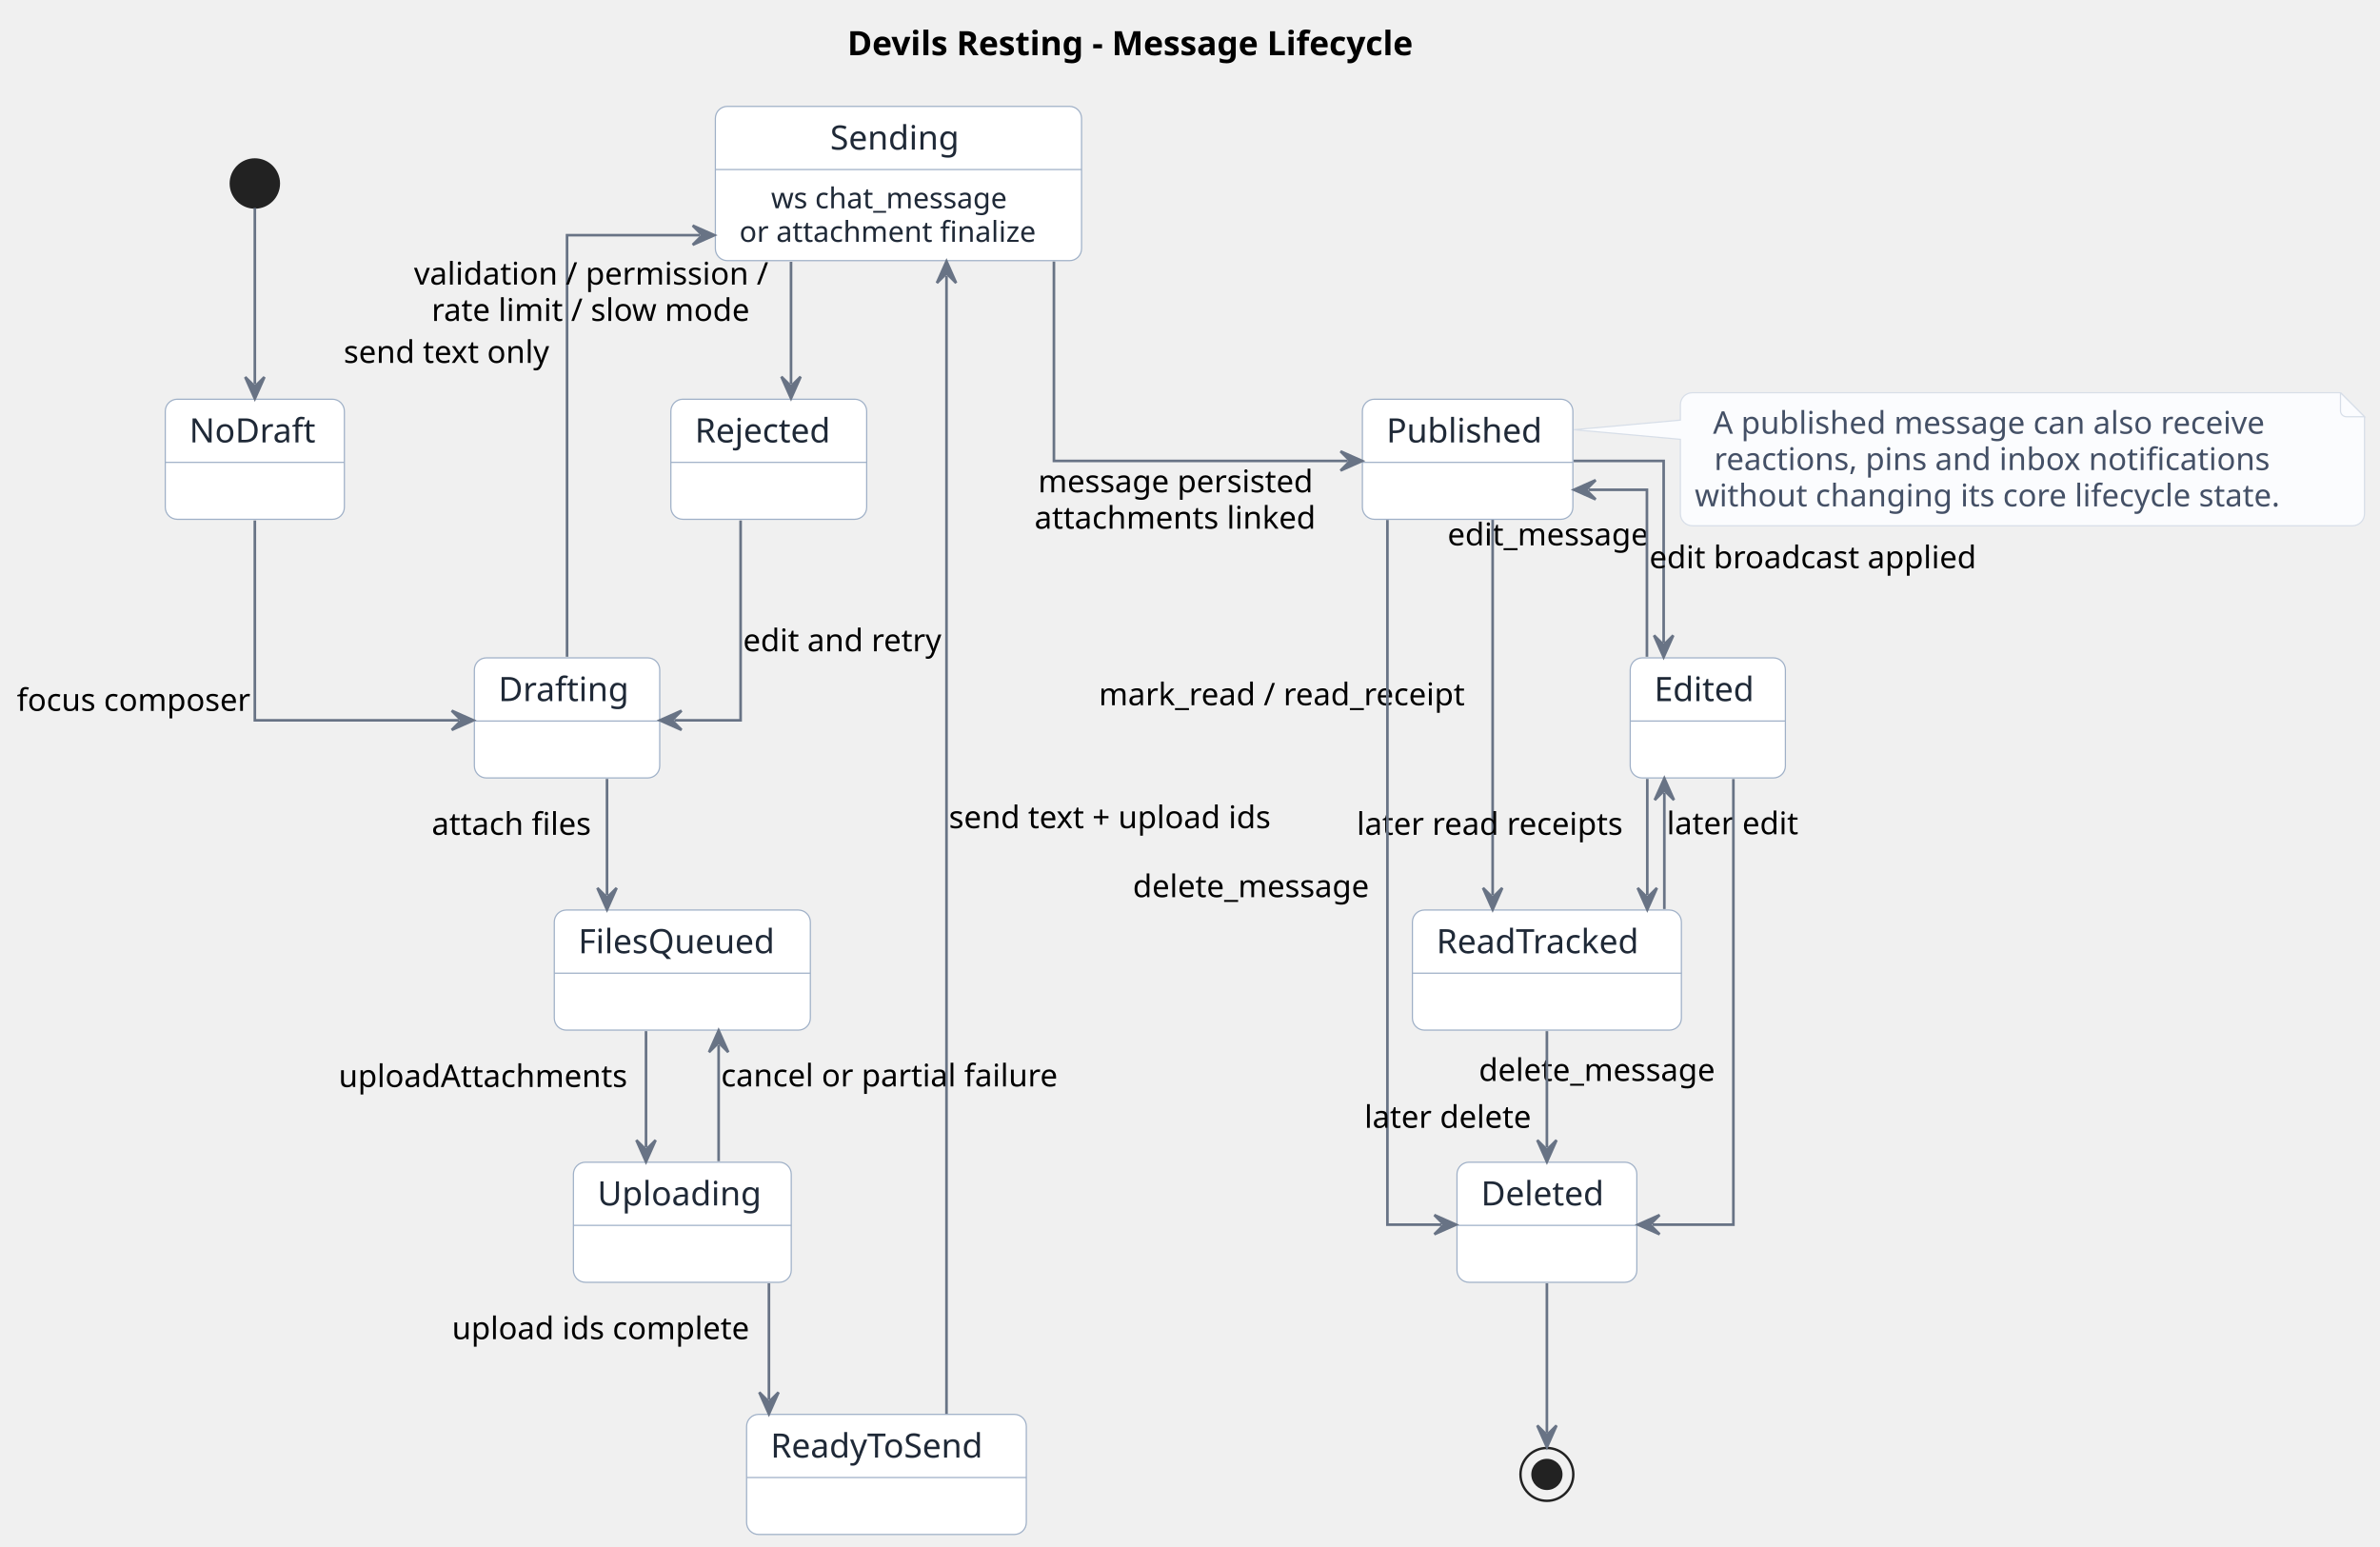
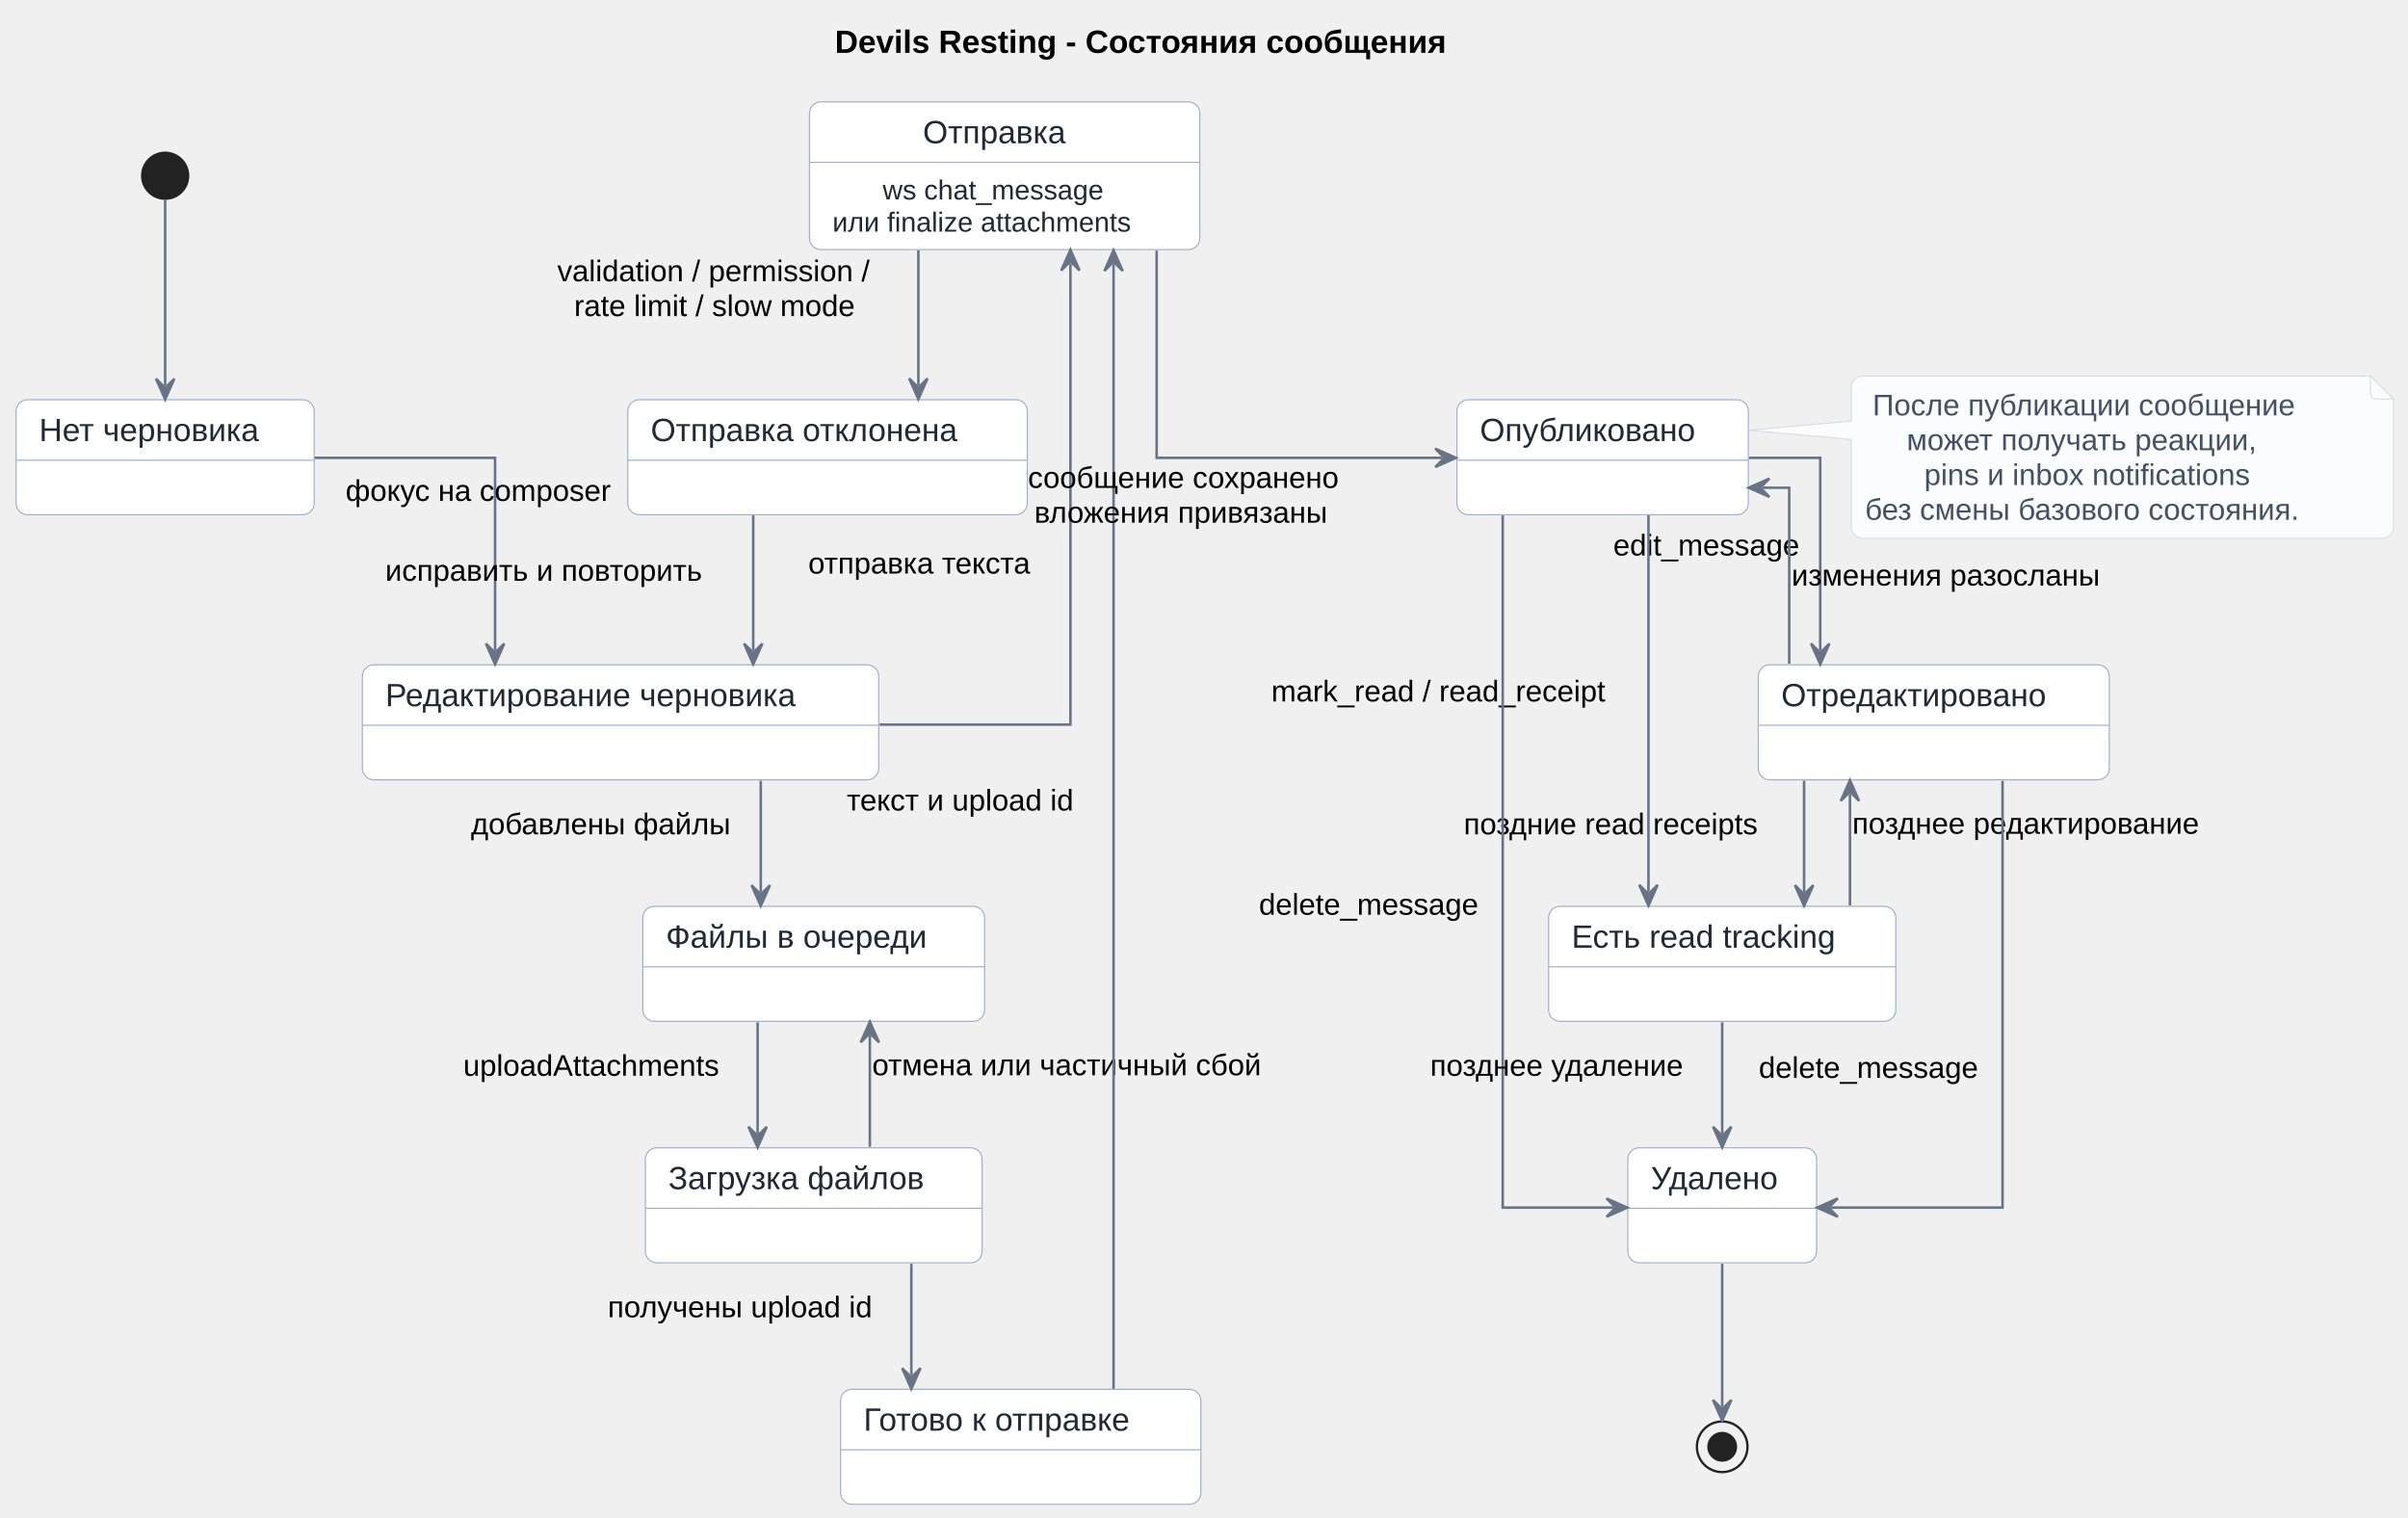
- <svg xmlns="http://www.w3.org/2000/svg" contentStyleType="text/css" data-diagram-type="STATE" height="644px" preserveAspectRatio="none" style="width:991px;height:644px;background:#FFFFFF;" version="1.1" viewBox="0 0 991 644" width="991px" zoomAndPan="magnify">
+ <svg xmlns="http://www.w3.org/2000/svg" contentStyleType="text/css" data-diagram-type="STATE" height="660px" preserveAspectRatio="none" style="width:1047px;height:660px;background:#FFFFFF;" version="1.1" viewBox="0 0 1047 660" width="1047px" zoomAndPan="magnify">
  <defs />
  <g>
    <g class="title" data-source-line="1">
-       <text fill="#000000" font-family="sans-serif" font-size="14" font-weight="bold" lengthAdjust="spacing" textLength="271.947" x="352.799" y="22.995">Devils Resting - Message Lifecycle</text>
+       <text fill="#000000" font-family="Arial" font-size="14" font-weight="bold" lengthAdjust="spacing" textLength="307.706" x="363" y="22.995">Devils Resting - Состояния сообщения</text>
    </g>
    <g>
-       <rect fill="#FFFFFF" height="64.234" rx="5" ry="5" style="stroke:#9FB0C7;stroke-width:0.5;" width="152.475" x="297.87" y="44.297" />
-       <line style="stroke:#9FB0C7;stroke-width:0.5;" x1="297.87" x2="450.345" y1="70.594" y2="70.594" />
-       <text fill="#1F2937" font-family="sans-serif" font-size="14" lengthAdjust="spacing" textLength="56.909" x="345.653" y="62.292">Sending</text>
-       <text fill="#1F2937" font-family="sans-serif" font-size="12" lengthAdjust="spacing" textLength="106.072" x="321.071" y="86.732">ws chat_message</text>
-       <text fill="#1F2937" font-family="sans-serif" font-size="12" lengthAdjust="spacing" textLength="132.475" x="307.87" y="100.701">or attachment finalize</text>
-     </g>
-     <ellipse cx="106.11" cy="76.407" fill="#222222" rx="10" ry="10" style="stroke:#222222;stroke-width:1;" />
-     <g>
-       <rect fill="#FFFFFF" height="50" rx="5" ry="5" style="stroke:#9FB0C7;stroke-width:0.5;" width="74.571" x="68.82" y="166.227" />
-       <line style="stroke:#9FB0C7;stroke-width:0.5;" x1="68.82" x2="143.391" y1="192.524" y2="192.524" />
-       <text fill="#1F2937" font-family="sans-serif" font-size="14" lengthAdjust="spacing" textLength="54.571" x="78.82" y="184.222">NoDraft</text>
+       <rect fill="#FFFFFF" height="50" rx="5" ry="5" style="stroke:#9FB0C7;stroke-width:0.5;" width="129.621" x="7" y="173.797" />
+       <line style="stroke:#9FB0C7;stroke-width:0.5;" x1="7" x2="136.621" y1="200.094" y2="200.094" />
+       <text fill="#1F2937" font-family="Arial" font-size="14" lengthAdjust="spacing" textLength="109.621" x="17" y="191.792">Нет черновика</text>
    </g>
    <g>
-       <rect fill="#FFFFFF" height="50" rx="5" ry="5" style="stroke:#9FB0C7;stroke-width:0.5;" width="77.183" x="197.52" y="273.927" />
-       <line style="stroke:#9FB0C7;stroke-width:0.5;" x1="197.52" x2="274.703" y1="300.224" y2="300.224" />
-       <text fill="#1F2937" font-family="sans-serif" font-size="14" lengthAdjust="spacing" textLength="57.183" x="207.52" y="291.922">Drafting</text>
+       <rect fill="#FFFFFF" height="50" rx="5" ry="5" style="stroke:#9FB0C7;stroke-width:0.5;" width="224.497" x="157.56" y="289.067" />
+       <line style="stroke:#9FB0C7;stroke-width:0.5;" x1="157.56" x2="382.057" y1="315.364" y2="315.364" />
+       <text fill="#1F2937" font-family="Arial" font-size="14" lengthAdjust="spacing" textLength="204.497" x="167.56" y="307.062">Редактирование черновика</text>
    </g>
    <g>
-       <rect fill="#FFFFFF" height="50" rx="5" ry="5" style="stroke:#9FB0C7;stroke-width:0.5;" width="106.618" x="230.8" y="378.927" />
-       <line style="stroke:#9FB0C7;stroke-width:0.5;" x1="230.8" x2="337.418" y1="405.224" y2="405.224" />
-       <text fill="#1F2937" font-family="sans-serif" font-size="14" lengthAdjust="spacing" textLength="86.618" x="240.8" y="396.922">FilesQueued</text>
+       <rect fill="#FFFFFF" height="50" rx="5" ry="5" style="stroke:#9FB0C7;stroke-width:0.5;" width="148.611" x="279.5" y="394.067" />
+       <line style="stroke:#9FB0C7;stroke-width:0.5;" x1="279.5" x2="428.111" y1="420.364" y2="420.364" />
+       <text fill="#1F2937" font-family="Arial" font-size="14" lengthAdjust="spacing" textLength="128.611" x="289.5" y="412.062">Файлы в очереди</text>
    </g>
    <g>
-       <rect fill="#FFFFFF" height="50" rx="5" ry="5" style="stroke:#9FB0C7;stroke-width:0.5;" width="90.704" x="238.76" y="483.927" />
-       <line style="stroke:#9FB0C7;stroke-width:0.5;" x1="238.76" x2="329.464" y1="510.224" y2="510.224" />
-       <text fill="#1F2937" font-family="sans-serif" font-size="14" lengthAdjust="spacing" textLength="70.704" x="248.76" y="501.922">Uploading</text>
+       <rect fill="#FFFFFF" height="50" rx="5" ry="5" style="stroke:#9FB0C7;stroke-width:0.5;" width="146.424" x="280.6" y="499.067" />
+       <line style="stroke:#9FB0C7;stroke-width:0.5;" x1="280.6" x2="427.024" y1="525.364" y2="525.364" />
+       <text fill="#1F2937" font-family="Arial" font-size="14" lengthAdjust="spacing" textLength="126.424" x="290.6" y="517.062">Загрузка файлов</text>
    </g>
    <g>
-       <rect fill="#FFFFFF" height="50" rx="5" ry="5" style="stroke:#9FB0C7;stroke-width:0.5;" width="116.469" x="310.87" y="588.927" />
-       <line style="stroke:#9FB0C7;stroke-width:0.5;" x1="310.87" x2="427.339" y1="615.224" y2="615.224" />
-       <text fill="#1F2937" font-family="sans-serif" font-size="14" lengthAdjust="spacing" textLength="96.469" x="320.87" y="606.922">ReadyToSend</text>
+       <rect fill="#FFFFFF" height="50" rx="5" ry="5" style="stroke:#9FB0C7;stroke-width:0.5;" width="156.657" x="365.48" y="604.067" />
+       <line style="stroke:#9FB0C7;stroke-width:0.5;" x1="365.48" x2="522.137" y1="630.364" y2="630.364" />
+       <text fill="#1F2937" font-family="Arial" font-size="14" lengthAdjust="spacing" textLength="136.657" x="375.48" y="622.062">Готово к отправке</text>
    </g>
    <g>
-       <rect fill="#FFFFFF" height="50" rx="5" ry="5" style="stroke:#9FB0C7;stroke-width:0.5;" width="87.648" x="567.28" y="166.227" />
-       <line style="stroke:#9FB0C7;stroke-width:0.5;" x1="567.28" x2="654.928" y1="192.524" y2="192.524" />
-       <text fill="#1F2937" font-family="sans-serif" font-size="14" lengthAdjust="spacing" textLength="67.648" x="577.28" y="184.222">Published</text>
+       <rect fill="#FFFFFF" height="64.234" rx="5" ry="5" style="stroke:#9FB0C7;stroke-width:0.5;" width="169.719" x="351.95" y="44.297" />
+       <line style="stroke:#9FB0C7;stroke-width:0.5;" x1="351.95" x2="521.669" y1="70.594" y2="70.594" />
+       <text fill="#1F2937" font-family="Arial" font-size="14" lengthAdjust="spacing" textLength="71.08" x="401.269" y="62.292">Отправка</text>
+       <text fill="#1F2937" font-family="Arial" font-size="12" lengthAdjust="spacing" textLength="106.072" x="383.773" y="86.732">ws chat_message</text>
+       <text fill="#1F2937" font-family="Arial" font-size="12" lengthAdjust="spacing" textLength="149.719" x="361.95" y="100.701">или finalize attachments</text>
    </g>
    <g>
-       <rect fill="#FFFFFF" height="50" rx="5" ry="5" style="stroke:#9FB0C7;stroke-width:0.5;" width="81.53" x="279.34" y="166.227" />
-       <line style="stroke:#9FB0C7;stroke-width:0.5;" x1="279.34" x2="360.87" y1="192.524" y2="192.524" />
-       <text fill="#1F2937" font-family="sans-serif" font-size="14" lengthAdjust="spacing" textLength="61.53" x="289.34" y="184.222">Rejected</text>
+       <rect fill="#FFFFFF" height="50" rx="5" ry="5" style="stroke:#9FB0C7;stroke-width:0.5;" width="173.72" x="272.95" y="173.797" />
+       <line style="stroke:#9FB0C7;stroke-width:0.5;" x1="272.95" x2="446.67" y1="200.094" y2="200.094" />
+       <text fill="#1F2937" font-family="Arial" font-size="14" lengthAdjust="spacing" textLength="153.72" x="282.95" y="191.792">Отправка отклонена</text>
    </g>
    <g>
-       <rect fill="#FFFFFF" height="50" rx="5" ry="5" style="stroke:#9FB0C7;stroke-width:0.5;" width="64.611" x="678.8" y="273.927" />
-       <line style="stroke:#9FB0C7;stroke-width:0.5;" x1="678.8" x2="743.411" y1="300.224" y2="300.224" />
-       <text fill="#1F2937" font-family="sans-serif" font-size="14" lengthAdjust="spacing" textLength="44.611" x="688.8" y="291.922">Edited</text>
+       <rect fill="#FFFFFF" height="50" rx="5" ry="5" style="stroke:#9FB0C7;stroke-width:0.5;" width="126.709" x="633.46" y="173.797" />
+       <line style="stroke:#9FB0C7;stroke-width:0.5;" x1="633.46" x2="760.169" y1="200.094" y2="200.094" />
+       <text fill="#1F2937" font-family="Arial" font-size="14" lengthAdjust="spacing" textLength="106.709" x="643.46" y="191.792">Опубликовано</text>
    </g>
    <g>
-       <rect fill="#FFFFFF" height="50" rx="5" ry="5" style="stroke:#9FB0C7;stroke-width:0.5;" width="111.998" x="588.11" y="378.927" />
-       <line style="stroke:#9FB0C7;stroke-width:0.5;" x1="588.11" x2="700.108" y1="405.224" y2="405.224" />
-       <text fill="#1F2937" font-family="sans-serif" font-size="14" lengthAdjust="spacing" textLength="91.998" x="598.11" y="396.922">ReadTracked</text>
+       <rect fill="#FFFFFF" height="50" rx="5" ry="5" style="stroke:#9FB0C7;stroke-width:0.5;" width="152.644" x="764.49" y="289.067" />
+       <line style="stroke:#9FB0C7;stroke-width:0.5;" x1="764.49" x2="917.135" y1="315.364" y2="315.364" />
+       <text fill="#1F2937" font-family="Arial" font-size="14" lengthAdjust="spacing" textLength="132.644" x="774.49" y="307.062">Отредактировано</text>
    </g>
    <g>
-       <rect fill="#FFFFFF" height="50" rx="5" ry="5" style="stroke:#9FB0C7;stroke-width:0.5;" width="74.886" x="606.67" y="483.927" />
-       <line style="stroke:#9FB0C7;stroke-width:0.5;" x1="606.67" x2="681.556" y1="510.224" y2="510.224" />
-       <text fill="#1F2937" font-family="sans-serif" font-size="14" lengthAdjust="spacing" textLength="54.886" x="616.67" y="501.922">Deleted</text>
+       <rect fill="#FFFFFF" height="50" rx="5" ry="5" style="stroke:#9FB0C7;stroke-width:0.5;" width="150.963" x="673.33" y="394.067" />
+       <line style="stroke:#9FB0C7;stroke-width:0.5;" x1="673.33" x2="824.293" y1="420.364" y2="420.364" />
+       <text fill="#1F2937" font-family="Arial" font-size="14" lengthAdjust="spacing" textLength="130.963" x="683.33" y="412.062">Есть read tracking</text>
    </g>
-     <ellipse cx="644.11" cy="613.927" fill="none" rx="11" ry="11" style="stroke:#222222;stroke-width:1;" />
-     <ellipse cx="644.11" cy="613.927" fill="#222222" rx="6" ry="6" style="stroke:#222222;stroke-width:1;" />
-     <g class="entity" data-qualified-name="GMN2" data-source-line="52" id="ent0003">
-       <path d="M699.68,168.527 L699.68,174.927 L655.37,178.927 L699.68,182.927 L699.68,213.925 A5,5 0 0 0 704.68,218.925 L979.546,218.925 A5,5 0 0 0 984.546,213.925 L984.546,173.527 L974.546,163.527 L704.68,163.527 A5,5 0 0 0 699.68,168.527" fill="#FBFCFE" style="stroke:#D7DEE8;stroke-width:0.5;" />
-       <path d="M974.546,163.527 L974.546,171.027 A2.5,2.5 0 0 0 977.046,173.527 L984.546,173.527 L974.546,163.527" fill="#FBFCFE" style="stroke:#D7DEE8;stroke-width:0.5;" />
-       <text fill="#445066" font-family="sans-serif" font-size="13" lengthAdjust="spacing" textLength="248.657" x="713.284" y="180.594">A published message can also receive</text>
-       <text fill="#445066" font-family="sans-serif" font-size="13" lengthAdjust="spacing" textLength="247.755" x="713.735" y="195.727">reactions, pins and inbox notifications</text>
-       <text fill="#445066" font-family="sans-serif" font-size="13" lengthAdjust="spacing" textLength="263.866" x="705.68" y="210.859">without changing its core lifecycle state.</text>
+     <g>
+       <rect fill="#FFFFFF" height="50" rx="5" ry="5" style="stroke:#9FB0C7;stroke-width:0.5;" width="82.07" x="707.78" y="499.067" />
+       <line style="stroke:#9FB0C7;stroke-width:0.5;" x1="707.78" x2="789.85" y1="525.364" y2="525.364" />
+       <text fill="#1F2937" font-family="Arial" font-size="14" lengthAdjust="spacing" textLength="62.07" x="717.78" y="517.062">Удалено</text>
    </g>
-     <g class="link" data-entity-1="ent0002" data-entity-2="ent0003" data-link-type="dependency" data-source-line="22" id="lnk4">
-       <path d="M106.11,86.597 C106.11,104.277 106.11,135.097 106.11,159.997" fill="none" id="*start*-to-NoDraft" style="stroke:#687385;stroke-width:1.1;" />
-       <polygon fill="#687385" points="106.11,165.997,110.11,156.997,106.11,160.997,102.11,156.997,106.11,165.997" style="stroke:#687385;stroke-width:1.1;" />
+     <ellipse cx="71.81" cy="76.417" fill="#222222" rx="10" ry="10" style="stroke:#222222;stroke-width:1;" />
+     <ellipse cx="748.81" cy="629.067" fill="none" rx="11" ry="11" style="stroke:#222222;stroke-width:1;" />
+     <ellipse cx="748.81" cy="629.067" fill="#222222" rx="6" ry="6" style="stroke:#222222;stroke-width:1;" />
+     <g class="entity" data-qualified-name="GMN2" data-source-line="65" id="ent0003">
+       <path d="M804.92,168.537 L804.92,183.067 L760.37,187.067 L804.92,191.067 L804.92,229.068 A5,5 0 0 0 809.92,234.068 L1035.706,234.068 A5,5 0 0 0 1040.706,229.068 L1040.706,173.537 L1030.706,163.537 L809.92,163.537 A5,5 0 0 0 804.92,168.537" fill="#FBFCFE" style="stroke:#D7DEE8;stroke-width:0.5;" />
+       <path d="M1030.706,163.537 L1030.706,171.037 A2.5,2.5 0 0 0 1033.206,173.537 L1040.706,173.537 L1030.706,163.537" fill="#FBFCFE" style="stroke:#D7DEE8;stroke-width:0.5;" />
+       <text fill="#445066" font-family="Arial" font-size="13" lengthAdjust="spacing" textLength="208.241" x="814.192" y="180.604">После публикации сообщение</text>
+       <text fill="#445066" font-family="Arial" font-size="13" lengthAdjust="spacing" textLength="178.591" x="829.017" y="195.737">может получать реакции,</text>
+       <text fill="#445066" font-family="Arial" font-size="13" lengthAdjust="spacing" textLength="163.351" x="836.638" y="210.869">pins и inbox notifications</text>
+       <text fill="#445066" font-family="Arial" font-size="13" lengthAdjust="spacing" textLength="214.786" x="810.92" y="226.002">без смены базового состояния.</text>
    </g>
-     <g class="link" data-entity-1="ent0003" data-entity-2="ent0005" data-link-type="dependency" data-source-line="24" id="lnk6">
-       <path d="M106.11,216.717 C106.11,248.837 106.11,299.927 106.11,299.927 C106.11,299.927 152.81,299.927 191.1,299.927" fill="none" id="NoDraft-to-Drafting" style="stroke:#687385;stroke-width:1.1;" />
-       <polygon fill="#687385" points="197.1,299.927,188.1,295.927,192.1,299.927,188.1,303.927,197.1,299.927" style="stroke:#687385;stroke-width:1.1;" />
-       <text fill="#000000" font-family="sans-serif" font-size="13" lengthAdjust="spacing" textLength="102.908" x="7" y="295.994">focus composer</text>
+     <g class="link" data-entity-1="ent0002" data-entity-2="ent0002" data-link-type="dependency" data-source-line="35" id="lnk3">
+       <path d="M71.81,86.857 C71.81,105.927 71.81,140.917 71.81,167.657" fill="none" id="*start*-to-NoDraft" style="stroke:#687385;stroke-width:1.1;" />
+       <polygon fill="#687385" points="71.81,173.657,75.81,164.657,71.81,168.657,67.81,164.657,71.81,173.657" style="stroke:#687385;stroke-width:1.1;" />
    </g>
-     <g class="link" data-entity-1="ent0005" data-entity-2="ent0007" data-link-type="dependency" data-source-line="25" id="lnk8">
-       <path d="M252.75,324.347 C252.75,340.857 252.75,356.277 252.75,372.747" fill="none" id="Drafting-to-FilesQueued" style="stroke:#687385;stroke-width:1.1;" />
-       <polygon fill="#687385" points="252.75,378.747,256.75,369.747,252.75,373.747,248.75,369.747,252.75,378.747" style="stroke:#687385;stroke-width:1.1;" />
-       <text fill="#000000" font-family="sans-serif" font-size="13" lengthAdjust="spacing" textLength="72.217" x="179.75" y="347.614">attach files</text>
+     <g class="link" data-entity-1="ent0002" data-entity-2="ent0003" data-link-type="dependency" data-source-line="37" id="lnk4">
+       <path d="M136.82,199.067 C174.77,199.067 215.26,199.067 215.26,199.067 C215.26,199.067 215.26,248.977 215.26,282.827" fill="none" id="NoDraft-to-Drafting" style="stroke:#687385;stroke-width:1.1;" />
+       <polygon fill="#687385" points="215.26,288.827,219.26,279.827,215.26,283.827,211.26,279.827,215.26,288.827" style="stroke:#687385;stroke-width:1.1;" />
+       <text fill="#000000" font-family="Arial" font-size="13" lengthAdjust="spacing" textLength="130.578" x="150.26" y="217.794">фокус на composer</text>
    </g>
-     <g class="link" data-entity-1="ent0007" data-entity-2="ent0009" data-link-type="dependency" data-source-line="26" id="lnk10">
-       <path d="M268.99,429.347 C268.99,445.857 268.99,461.277 268.99,477.747" fill="none" id="FilesQueued-to-Uploading" style="stroke:#687385;stroke-width:1.1;" />
-       <polygon fill="#687385" points="268.99,483.747,272.99,474.747,268.99,478.747,264.99,474.747,268.99,483.747" style="stroke:#687385;stroke-width:1.1;" />
-       <text fill="#000000" font-family="sans-serif" font-size="13" lengthAdjust="spacing" textLength="127.486" x="140.99" y="452.614">uploadAttachments</text>
+     <g class="link" data-entity-1="ent0003" data-entity-2="ent0004" data-link-type="dependency" data-source-line="38" id="lnk5">
+       <path d="M330.78,339.487 C330.78,355.997 330.78,371.417 330.78,387.887" fill="none" id="Drafting-to-FilesQueued" style="stroke:#687385;stroke-width:1.1;" />
+       <polygon fill="#687385" points="330.78,393.887,334.78,384.887,330.78,388.887,326.78,384.887,330.78,393.887" style="stroke:#687385;stroke-width:1.1;" />
+       <text fill="#000000" font-family="Arial" font-size="13" lengthAdjust="spacing" textLength="125.893" x="204.78" y="362.754">добавлены файлы</text>
    </g>
-     <g class="link" data-entity-1="ent0009" data-entity-2="ent0007" data-link-type="dependency" data-source-line="27" id="lnk11">
-       <path d="M299.23,483.507 C299.23,466.997 299.23,451.577 299.23,435.107" fill="none" id="Uploading-to-FilesQueued" style="stroke:#687385;stroke-width:1.1;" />
-       <polygon fill="#687385" points="299.23,429.107,295.23,438.107,299.23,434.107,303.23,438.107,299.23,429.107" style="stroke:#687385;stroke-width:1.1;" />
-       <text fill="#000000" font-family="sans-serif" font-size="13" lengthAdjust="spacing" textLength="151.004" x="300.23" y="452.374">cancel or partial failure</text>
+     <g class="link" data-entity-1="ent0004" data-entity-2="ent0005" data-link-type="dependency" data-source-line="39" id="lnk6">
+       <path d="M329.41,444.487 C329.41,460.997 329.41,476.417 329.41,492.887" fill="none" id="FilesQueued-to-Uploading" style="stroke:#687385;stroke-width:1.1;" />
+       <polygon fill="#687385" points="329.41,498.887,333.41,489.887,329.41,493.887,325.41,489.887,329.41,498.887" style="stroke:#687385;stroke-width:1.1;" />
+       <text fill="#000000" font-family="Arial" font-size="13" lengthAdjust="spacing" textLength="127.486" x="201.41" y="467.754">uploadAttachments</text>
    </g>
-     <g class="link" data-entity-1="ent0009" data-entity-2="ent0012" data-link-type="dependency" data-source-line="28" id="lnk13">
-       <path d="M320.17,534.347 C320.17,550.857 320.17,566.277 320.17,582.747" fill="none" id="Uploading-to-ReadyToSend" style="stroke:#687385;stroke-width:1.1;" />
-       <polygon fill="#687385" points="320.17,588.747,324.17,579.747,320.17,583.747,316.17,579.747,320.17,588.747" style="stroke:#687385;stroke-width:1.1;" />
-       <text fill="#000000" font-family="sans-serif" font-size="13" lengthAdjust="spacing" textLength="131.898" x="188.17" y="557.614">upload ids complete</text>
+     <g class="link" data-entity-1="ent0005" data-entity-2="ent0004" data-link-type="dependency" data-source-line="40" id="lnk7">
+       <path d="M378.21,498.647 C378.21,482.137 378.21,466.717 378.21,450.247" fill="none" id="Uploading-to-FilesQueued" style="stroke:#687385;stroke-width:1.1;" />
+       <polygon fill="#687385" points="378.21,444.247,374.21,453.247,378.21,449.247,382.21,453.247,378.21,444.247" style="stroke:#687385;stroke-width:1.1;" />
+       <text fill="#000000" font-family="Arial" font-size="13" lengthAdjust="spacing" textLength="192.677" x="379.21" y="467.514">отмена или частичный сбой</text>
    </g>
-     <g class="link" data-entity-1="ent0005" data-entity-2="ent0002" data-link-type="dependency" data-source-line="30" id="lnk14">
-       <path d="M236.11,273.467 C236.11,219.387 236.11,97.927 236.11,97.927 C236.11,97.927 259.68,97.927 291.44,97.927" fill="none" id="Drafting-to-Sending" style="stroke:#687385;stroke-width:1.1;" />
-       <polygon fill="#687385" points="297.44,97.927,288.44,93.927,292.44,97.927,288.44,101.927,297.44,97.927" style="stroke:#687385;stroke-width:1.1;" />
-       <text fill="#000000" font-family="sans-serif" font-size="13" lengthAdjust="spacing" textLength="92.911" x="143.11" y="151.104">send text only</text>
+     <g class="link" data-entity-1="ent0005" data-entity-2="ent0006" data-link-type="dependency" data-source-line="41" id="lnk8">
+       <path d="M396.25,549.487 C396.25,565.997 396.25,581.417 396.25,597.887" fill="none" id="Uploading-to-ReadyToSend" style="stroke:#687385;stroke-width:1.1;" />
+       <polygon fill="#687385" points="396.25,603.887,400.25,594.887,396.25,598.887,392.25,594.887,396.25,603.887" style="stroke:#687385;stroke-width:1.1;" />
+       <text fill="#000000" font-family="Arial" font-size="13" lengthAdjust="spacing" textLength="131.301" x="264.25" y="572.754">получены upload id</text>
    </g>
-     <g class="link" data-entity-1="ent0012" data-entity-2="ent0002" data-link-type="dependency" data-source-line="31" id="lnk15">
-       <path d="M394.11,588.727 C394.11,500.717 394.11,213.137 394.11,114.817" fill="none" id="ReadyToSend-to-Sending" style="stroke:#687385;stroke-width:1.1;" />
-       <polygon fill="#687385" points="394.11,108.817,390.11,117.817,394.11,113.817,398.11,117.817,394.11,108.817" style="stroke:#687385;stroke-width:1.1;" />
-       <text fill="#000000" font-family="sans-serif" font-size="13" lengthAdjust="spacing" textLength="147.481" x="395.11" y="344.834">send text + upload ids</text>
+     <g class="link" data-entity-1="ent0003" data-entity-2="ent0007" data-link-type="dependency" data-source-line="43" id="lnk9">
+       <path d="M382.46,315.067 C425.95,315.067 465.42,315.067 465.42,315.067 C465.42,315.067 465.42,179.747 465.42,114.607" fill="none" id="Drafting-to-Sending" style="stroke:#687385;stroke-width:1.1;" />
+       <polygon fill="#687385" points="465.42,108.607,461.42,117.607,465.42,113.607,469.42,117.607,465.42,108.607" style="stroke:#687385;stroke-width:1.1;" />
+       <text fill="#000000" font-family="Arial" font-size="13" lengthAdjust="spacing" textLength="113.966" x="351.42" y="249.384">отправка текста</text>
    </g>
-     <g class="link" data-entity-1="ent0002" data-entity-2="ent0016" data-link-type="dependency" data-source-line="34" id="lnk17">
-       <path d="M438.84,108.897 C438.84,143.067 438.84,191.927 438.84,191.927 C438.84,191.927 510.16,191.927 561.19,191.927" fill="none" id="Sending-to-Published" style="stroke:#687385;stroke-width:1.1;" />
-       <polygon fill="#687385" points="567.19,191.927,558.19,187.927,562.19,191.927,558.19,195.927,567.19,191.927" style="stroke:#687385;stroke-width:1.1;" />
-       <text fill="#000000" font-family="sans-serif" font-size="13" lengthAdjust="spacing" textLength="122.656" x="432.251" y="204.994">message persisted</text>
-       <text fill="#000000" font-family="sans-serif" font-size="13" lengthAdjust="spacing" textLength="125.658" x="430.75" y="220.127">attachments linked</text>
+     <g class="link" data-entity-1="ent0006" data-entity-2="ent0007" data-link-type="dependency" data-source-line="44" id="lnk10">
+       <path d="M484.17,603.887 C484.17,514.037 484.17,215.227 484.17,114.807" fill="none" id="ReadyToSend-to-Sending" style="stroke:#687385;stroke-width:1.1;" />
+       <polygon fill="#687385" points="484.17,108.807,480.17,117.807,484.17,113.807,488.17,117.807,484.17,108.807" style="stroke:#687385;stroke-width:1.1;" />
+       <text fill="#000000" font-family="Arial" font-size="13" lengthAdjust="spacing" textLength="115.127" x="368.17" y="352.414">текст и upload id</text>
    </g>
-     <g class="link" data-entity-1="ent0002" data-entity-2="ent0018" data-link-type="dependency" data-source-line="35" id="lnk19">
-       <path d="M329.37,109.007 C329.37,127.037 329.37,143.117 329.37,159.857" fill="none" id="Sending-to-Rejected" style="stroke:#687385;stroke-width:1.1;" />
-       <polygon fill="#687385" points="329.37,165.857,333.37,156.857,329.37,160.857,325.37,156.857,329.37,165.857" style="stroke:#687385;stroke-width:1.1;" />
-       <text fill="#000000" font-family="sans-serif" font-size="13" lengthAdjust="spacing" textLength="156.381" x="172.37" y="118.494">validation / permission /</text>
-       <text fill="#000000" font-family="sans-serif" font-size="13" lengthAdjust="spacing" textLength="141.75" x="179.686" y="133.627">rate limit / slow mode</text>
+     <g class="link" data-entity-1="ent0007" data-entity-2="ent0009" data-link-type="dependency" data-source-line="47" id="lnk11">
+       <path d="M502.92,108.967 C502.92,145.297 502.92,199.067 502.92,199.067 C502.92,199.067 570.54,199.067 627.05,199.067" fill="none" id="Sending-to-Published" style="stroke:#687385;stroke-width:1.1;" />
+       <polygon fill="#687385" points="633.05,199.067,624.05,195.067,628.05,199.067,624.05,203.067,633.05,199.067" style="stroke:#687385;stroke-width:1.1;" />
+       <text fill="#000000" font-family="Arial" font-size="13" lengthAdjust="spacing" textLength="152.356" x="446.94" y="212.134">сообщение сохранено</text>
+       <text fill="#000000" font-family="Arial" font-size="13" lengthAdjust="spacing" textLength="146.859" x="449.688" y="227.267">вложения привязаны</text>
    </g>
-     <g class="link" data-entity-1="ent0018" data-entity-2="ent0005" data-link-type="dependency" data-source-line="36" id="lnk20">
-       <path d="M308.38,216.717 C308.38,248.837 308.38,299.927 308.38,299.927 C308.38,299.927 297.97,299.927 280.78,299.927" fill="none" id="Rejected-to-Drafting" style="stroke:#687385;stroke-width:1.1;" />
-       <polygon fill="#687385" points="274.78,299.927,283.78,303.927,279.78,299.927,283.78,295.927,274.78,299.927" style="stroke:#687385;stroke-width:1.1;" />
-       <text fill="#000000" font-family="sans-serif" font-size="13" lengthAdjust="spacing" textLength="89.159" x="309.38" y="271.184">edit and retry</text>
+     <g class="link" data-entity-1="ent0007" data-entity-2="ent0008" data-link-type="dependency" data-source-line="48" id="lnk12">
+       <path d="M399.31,108.897 C399.31,129.147 399.31,148.827 399.31,167.547" fill="none" id="Sending-to-Rejected" style="stroke:#687385;stroke-width:1.1;" />
+       <polygon fill="#687385" points="399.31,173.547,403.31,164.547,399.31,168.547,395.31,164.547,399.31,173.547" style="stroke:#687385;stroke-width:1.1;" />
+       <text fill="#000000" font-family="Arial" font-size="13" lengthAdjust="spacing" textLength="156.381" x="242.31" y="122.294">validation / permission /</text>
+       <text fill="#000000" font-family="Arial" font-size="13" lengthAdjust="spacing" textLength="141.75" x="249.626" y="137.427">rate limit / slow mode</text>
    </g>
-     <g class="link" data-entity-1="ent0016" data-entity-2="ent0021" data-link-type="dependency" data-source-line="38" id="lnk22">
-       <path d="M655.26,191.927 C674.49,191.927 692.72,191.927 692.72,191.927 C692.72,191.927 692.72,235.927 692.72,267.567" fill="none" id="Published-to-Edited" style="stroke:#687385;stroke-width:1.1;" />
-       <polygon fill="#687385" points="692.72,273.567,696.72,264.567,692.72,268.567,688.72,264.567,692.72,273.567" style="stroke:#687385;stroke-width:1.1;" />
-       <text fill="#000000" font-family="sans-serif" font-size="13" lengthAdjust="spacing" textLength="89.883" x="602.72" y="227.084">edit_message</text>
+     <g class="link" data-entity-1="ent0008" data-entity-2="ent0003" data-link-type="dependency" data-source-line="49" id="lnk13">
+       <path d="M327.5,224.097 C327.5,243.317 327.5,263.627 327.5,282.827" fill="none" id="Rejected-to-Drafting" style="stroke:#687385;stroke-width:1.1;" />
+       <polygon fill="#687385" points="327.5,288.827,331.5,279.827,327.5,283.827,323.5,279.827,327.5,288.827" style="stroke:#687385;stroke-width:1.1;" />
+       <text fill="#000000" font-family="Arial" font-size="13" lengthAdjust="spacing" textLength="159.948" x="167.5" y="252.534">исправить и повторить</text>
    </g>
-     <g class="link" data-entity-1="ent0021" data-entity-2="ent0016" data-link-type="dependency" data-source-line="39" id="lnk23">
-       <path d="M685.76,273.467 C685.76,245.327 685.76,203.927 685.76,203.927 C685.76,203.927 677.47,203.927 661.4,203.927" fill="none" id="Edited-to-Published" style="stroke:#687385;stroke-width:1.1;" />
-       <polygon fill="#687385" points="655.4,203.927,664.4,207.927,660.4,203.927,664.4,199.927,655.4,203.927" style="stroke:#687385;stroke-width:1.1;" />
-       <text fill="#000000" font-family="sans-serif" font-size="13" lengthAdjust="spacing" textLength="145.92" x="686.76" y="236.584">edit broadcast applied</text>
+     <g class="link" data-entity-1="ent0009" data-entity-2="ent0010" data-link-type="dependency" data-source-line="51" id="lnk14">
+       <path d="M760.46,199.067 C777.57,199.067 791.44,199.067 791.44,199.067 C791.44,199.067 791.44,248.977 791.44,282.827" fill="none" id="Published-to-Edited" style="stroke:#687385;stroke-width:1.1;" />
+       <polygon fill="#687385" points="791.44,288.827,795.44,279.827,791.44,283.827,787.44,279.827,791.44,288.827" style="stroke:#687385;stroke-width:1.1;" />
+       <text fill="#000000" font-family="Arial" font-size="13" lengthAdjust="spacing" textLength="89.883" x="701.44" y="241.524">edit_message</text>
    </g>
-     <g class="link" data-entity-1="ent0016" data-entity-2="ent0024" data-link-type="dependency" data-source-line="41" id="lnk25">
-       <path d="M621.52,216.467 C621.52,257.397 621.52,331.807 621.52,372.727" fill="none" id="Published-to-ReadTracked" style="stroke:#687385;stroke-width:1.1;" />
-       <polygon fill="#687385" points="621.52,378.727,625.52,369.727,621.52,373.727,617.52,369.727,621.52,378.727" style="stroke:#687385;stroke-width:1.1;" />
-       <text fill="#000000" font-family="sans-serif" font-size="13" lengthAdjust="spacing" textLength="163.719" x="457.52" y="293.664">mark_read / read_receipt</text>
+     <g class="link" data-entity-1="ent0010" data-entity-2="ent0009" data-link-type="dependency" data-source-line="52" id="lnk15">
+       <path d="M777.96,288.587 C777.96,258.377 777.96,212.067 777.96,212.067 C777.96,212.067 776.62,212.067 766.36,212.067" fill="none" id="Edited-to-Published" style="stroke:#687385;stroke-width:1.1;" />
+       <polygon fill="#687385" points="760.36,212.067,769.36,216.067,765.36,212.067,769.36,208.067,760.36,212.067" style="stroke:#687385;stroke-width:1.1;" />
+       <text fill="#000000" font-family="Arial" font-size="13" lengthAdjust="spacing" textLength="151.836" x="778.96" y="254.594">изменения разосланы</text>
    </g>
-     <g class="link" data-entity-1="ent0021" data-entity-2="ent0024" data-link-type="dependency" data-source-line="42" id="lnk26">
-       <path d="M685.91,324.347 C685.91,340.857 685.91,356.277 685.91,372.747" fill="none" id="Edited-to-ReadTracked" style="stroke:#687385;stroke-width:1.1;" />
-       <polygon fill="#687385" points="685.91,378.747,689.91,369.747,685.91,373.747,681.91,369.747,685.91,378.747" style="stroke:#687385;stroke-width:1.1;" />
-       <text fill="#000000" font-family="sans-serif" font-size="13" lengthAdjust="spacing" textLength="120.066" x="564.91" y="347.614">later read receipts</text>
+     <g class="link" data-entity-1="ent0009" data-entity-2="ent0011" data-link-type="dependency" data-source-line="54" id="lnk16">
+       <path d="M716.75,224.067 C716.75,266.447 716.75,345.347 716.75,387.757" fill="none" id="Published-to-ReadTracked" style="stroke:#687385;stroke-width:1.1;" />
+       <polygon fill="#687385" points="716.75,393.757,720.75,384.757,716.75,388.757,712.75,384.757,716.75,393.757" style="stroke:#687385;stroke-width:1.1;" />
+       <text fill="#000000" font-family="Arial" font-size="13" lengthAdjust="spacing" textLength="163.719" x="552.75" y="304.984">mark_read / read_receipt</text>
    </g>
-     <g class="link" data-entity-1="ent0024" data-entity-2="ent0021" data-link-type="dependency" data-source-line="46" id="lnk30">
-       <path d="M693.01,378.507 C693.01,361.997 693.01,346.577 693.01,330.107" fill="none" id="ReadTracked-to-Edited" style="stroke:#687385;stroke-width:1.1;" />
-       <polygon fill="#687385" points="693.01,324.107,689.01,333.107,693.01,329.107,697.01,333.107,693.01,324.107" style="stroke:#687385;stroke-width:1.1;" />
-       <text fill="#000000" font-family="sans-serif" font-size="13" lengthAdjust="spacing" textLength="59.109" x="694.01" y="347.374">later edit</text>
+     <g class="link" data-entity-1="ent0010" data-entity-2="ent0011" data-link-type="dependency" data-source-line="55" id="lnk17">
+       <path d="M784.42,339.487 C784.42,355.997 784.42,371.417 784.42,387.887" fill="none" id="Edited-to-ReadTracked" style="stroke:#687385;stroke-width:1.1;" />
+       <polygon fill="#687385" points="784.42,393.887,788.42,384.887,784.42,388.887,780.42,384.887,784.42,393.887" style="stroke:#687385;stroke-width:1.1;" />
+       <text fill="#000000" font-family="Arial" font-size="13" lengthAdjust="spacing" textLength="147.348" x="636.42" y="362.754">поздние read receipts</text>
    </g>
-     <g class="link" data-entity-1="ent0016" data-entity-2="ent0027" data-link-type="dependency" data-source-line="44" id="lnk28">
-       <path d="M577.7,216.507 C577.7,291.877 577.7,509.927 577.7,509.927 C577.7,509.927 585.33,509.927 600.25,509.927" fill="none" id="Published-to-Deleted" style="stroke:#687385;stroke-width:1.1;" />
-       <polygon fill="#687385" points="606.25,509.927,597.25,505.927,601.25,509.927,597.25,513.927,606.25,509.927" style="stroke:#687385;stroke-width:1.1;" />
-       <text fill="#000000" font-family="sans-serif" font-size="13" lengthAdjust="spacing" textLength="105.879" x="471.7" y="373.554">delete_message</text>
+     <g class="link" data-entity-1="ent0011" data-entity-2="ent0010" data-link-type="dependency" data-source-line="59" id="lnk20">
+       <path d="M804.36,393.647 C804.36,377.137 804.36,361.717 804.36,345.247" fill="none" id="ReadTracked-to-Edited" style="stroke:#687385;stroke-width:1.1;" />
+       <polygon fill="#687385" points="804.36,339.247,800.36,348.247,804.36,344.247,808.36,348.247,804.36,339.247" style="stroke:#687385;stroke-width:1.1;" />
+       <text fill="#000000" font-family="Arial" font-size="13" lengthAdjust="spacing" textLength="174.84" x="805.36" y="362.514">позднее редактирование</text>
    </g>
-     <g class="link" data-entity-1="ent0021" data-entity-2="ent0027" data-link-type="dependency" data-source-line="45" id="lnk29">
-       <path d="M721.76,324.377 C721.76,380.497 721.76,509.927 721.76,509.927 C721.76,509.927 707.74,509.927 688.03,509.927" fill="none" id="Edited-to-Deleted" style="stroke:#687385;stroke-width:1.1;" />
-       <polygon fill="#687385" points="682.03,509.927,691.03,513.927,687.03,509.927,691.03,505.927,682.03,509.927" style="stroke:#687385;stroke-width:1.1;" />
-       <text fill="#000000" font-family="sans-serif" font-size="13" lengthAdjust="spacing" textLength="105.879" x="615.76" y="450.084">delete_message</text>
+     <g class="link" data-entity-1="ent0009" data-entity-2="ent0012" data-link-type="dependency" data-source-line="57" id="lnk18">
+       <path d="M653.39,224.127 C653.39,300.787 653.39,525.067 653.39,525.067 C653.39,525.067 675.73,525.067 701.51,525.067" fill="none" id="Published-to-Deleted" style="stroke:#687385;stroke-width:1.1;" />
+       <polygon fill="#687385" points="707.51,525.067,698.51,521.067,702.51,525.067,698.51,529.067,707.51,525.067" style="stroke:#687385;stroke-width:1.1;" />
+       <text fill="#000000" font-family="Arial" font-size="13" lengthAdjust="spacing" textLength="105.879" x="547.39" y="397.724">delete_message</text>
    </g>
-     <g class="link" data-entity-1="ent0024" data-entity-2="ent0027" data-link-type="dependency" data-source-line="47" id="lnk31">
-       <path d="M644.11,429.347 C644.11,445.857 644.11,461.277 644.11,477.747" fill="none" id="ReadTracked-to-Deleted" style="stroke:#687385;stroke-width:1.1;" />
-       <polygon fill="#687385" points="644.11,483.747,648.11,474.747,644.11,478.747,640.11,474.747,644.11,483.747" style="stroke:#687385;stroke-width:1.1;" />
-       <text fill="#000000" font-family="sans-serif" font-size="13" lengthAdjust="spacing" textLength="75.106" x="568.11" y="469.614">later delete</text>
+     <g class="link" data-entity-1="ent0010" data-entity-2="ent0012" data-link-type="dependency" data-source-line="58" id="lnk19">
+       <path d="M870.71,339.517 C870.71,395.637 870.71,525.067 870.71,525.067 C870.71,525.067 831.45,525.067 796.08,525.067" fill="none" id="Edited-to-Deleted" style="stroke:#687385;stroke-width:1.1;" />
+       <polygon fill="#687385" points="790.08,525.067,799.08,529.067,795.08,525.067,799.08,521.067,790.08,525.067" style="stroke:#687385;stroke-width:1.1;" />
+       <text fill="#000000" font-family="Arial" font-size="13" lengthAdjust="spacing" textLength="105.879" x="764.71" y="468.674">delete_message</text>
    </g>
-     <g class="link" data-entity-1="ent0027" data-entity-2="ent0032" data-link-type="dependency" data-source-line="49" id="lnk33">
-       <path d="M644.11,534.347 C644.11,556.077 644.11,580.327 644.11,596.557" fill="none" id="Deleted-to-*end*" style="stroke:#687385;stroke-width:1.1;" />
-       <polygon fill="#687385" points="644.11,602.557,648.11,593.557,644.11,597.557,640.11,593.557,644.11,602.557" style="stroke:#687385;stroke-width:1.1;" />
+     <g class="link" data-entity-1="ent0011" data-entity-2="ent0012" data-link-type="dependency" data-source-line="60" id="lnk21">
+       <path d="M748.81,444.487 C748.81,460.997 748.81,476.417 748.81,492.887" fill="none" id="ReadTracked-to-Deleted" style="stroke:#687385;stroke-width:1.1;" />
+       <polygon fill="#687385" points="748.81,498.887,752.81,489.887,748.81,493.887,744.81,489.887,748.81,498.887" style="stroke:#687385;stroke-width:1.1;" />
+       <text fill="#000000" font-family="Arial" font-size="13" lengthAdjust="spacing" textLength="126.883" x="621.81" y="467.754">позднее удаление</text>
+     </g>
+     <g class="link" data-entity-1="ent0012" data-entity-2="ent0022" data-link-type="dependency" data-source-line="62" id="lnk23">
+       <path d="M748.81,549.487 C748.81,571.217 748.81,595.467 748.81,611.697" fill="none" id="Deleted-to-*end*" style="stroke:#687385;stroke-width:1.1;" />
+       <polygon fill="#687385" points="748.81,617.697,752.81,608.697,748.81,612.697,744.81,608.697,748.81,617.697" style="stroke:#687385;stroke-width:1.1;" />
    </g>
  </g>
</svg>
